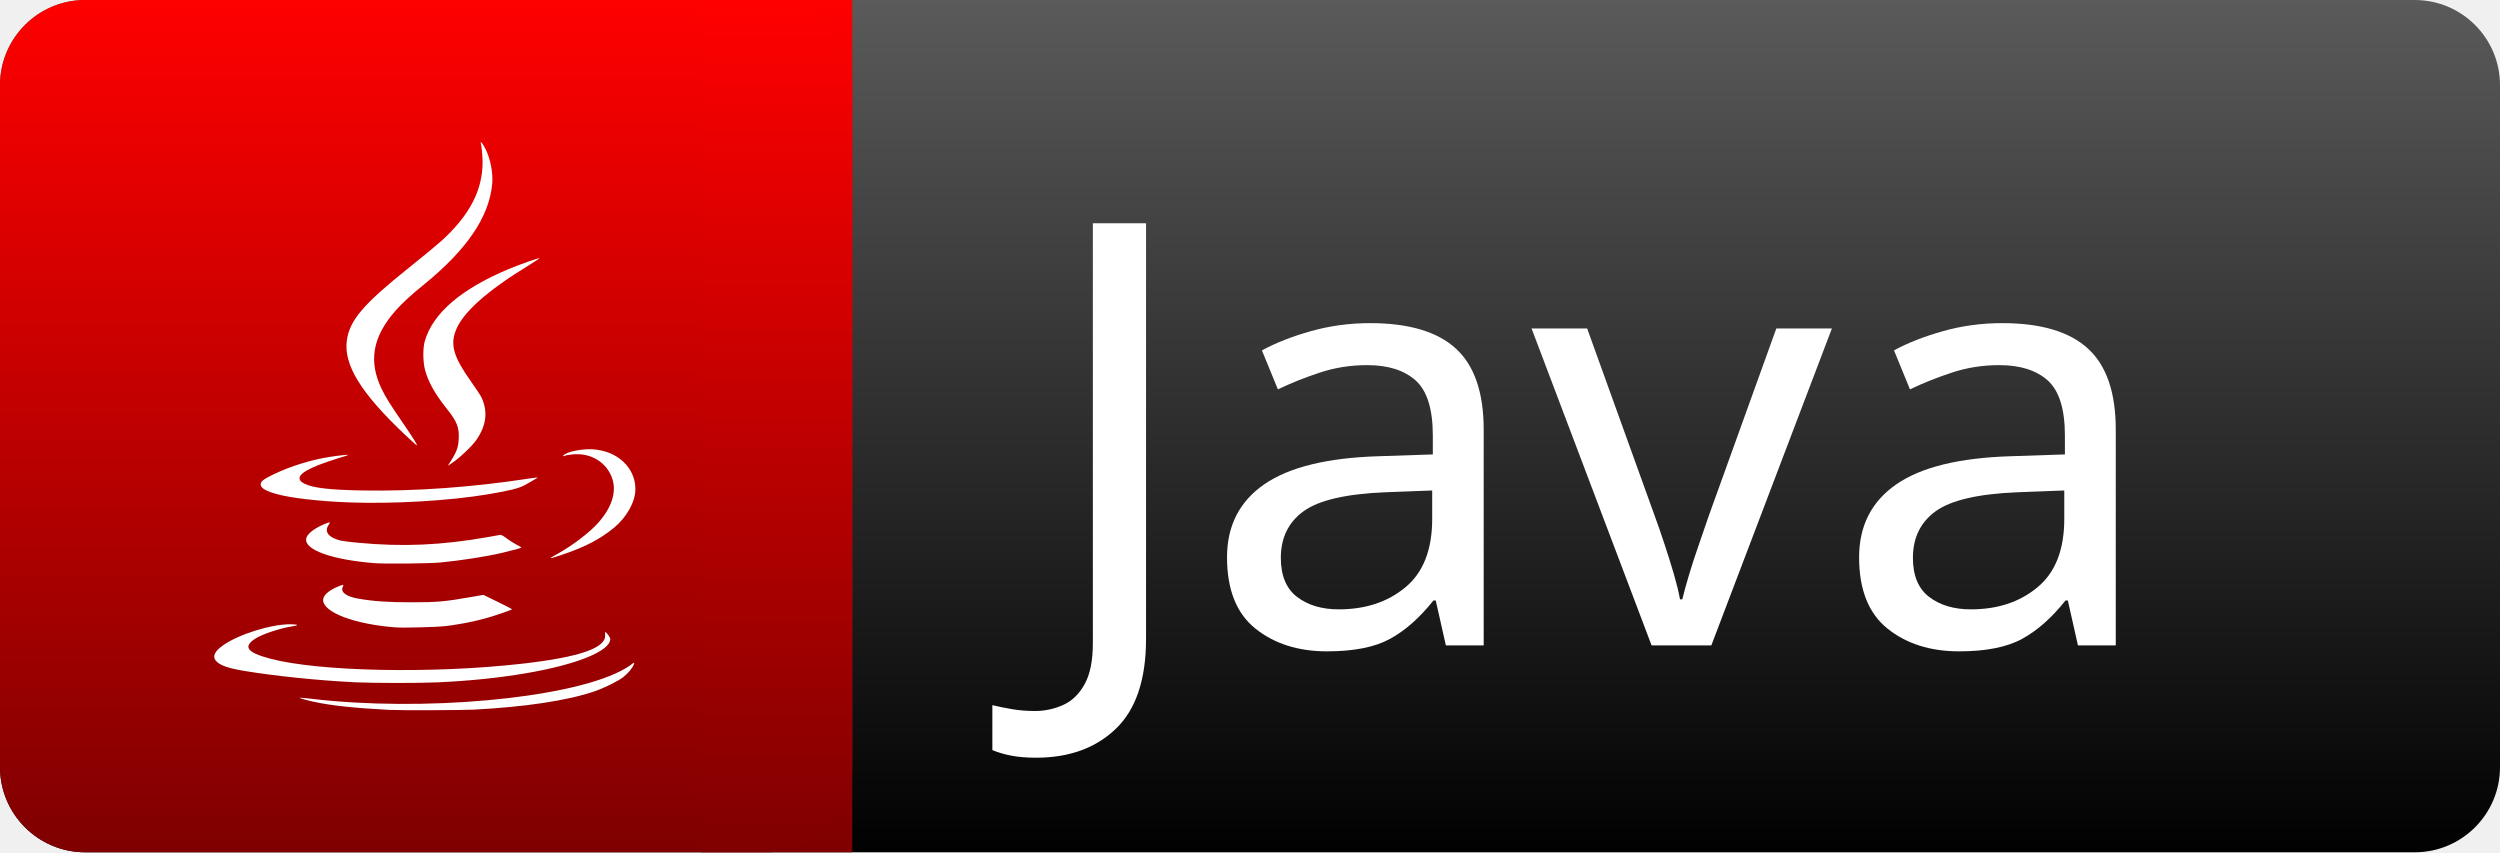
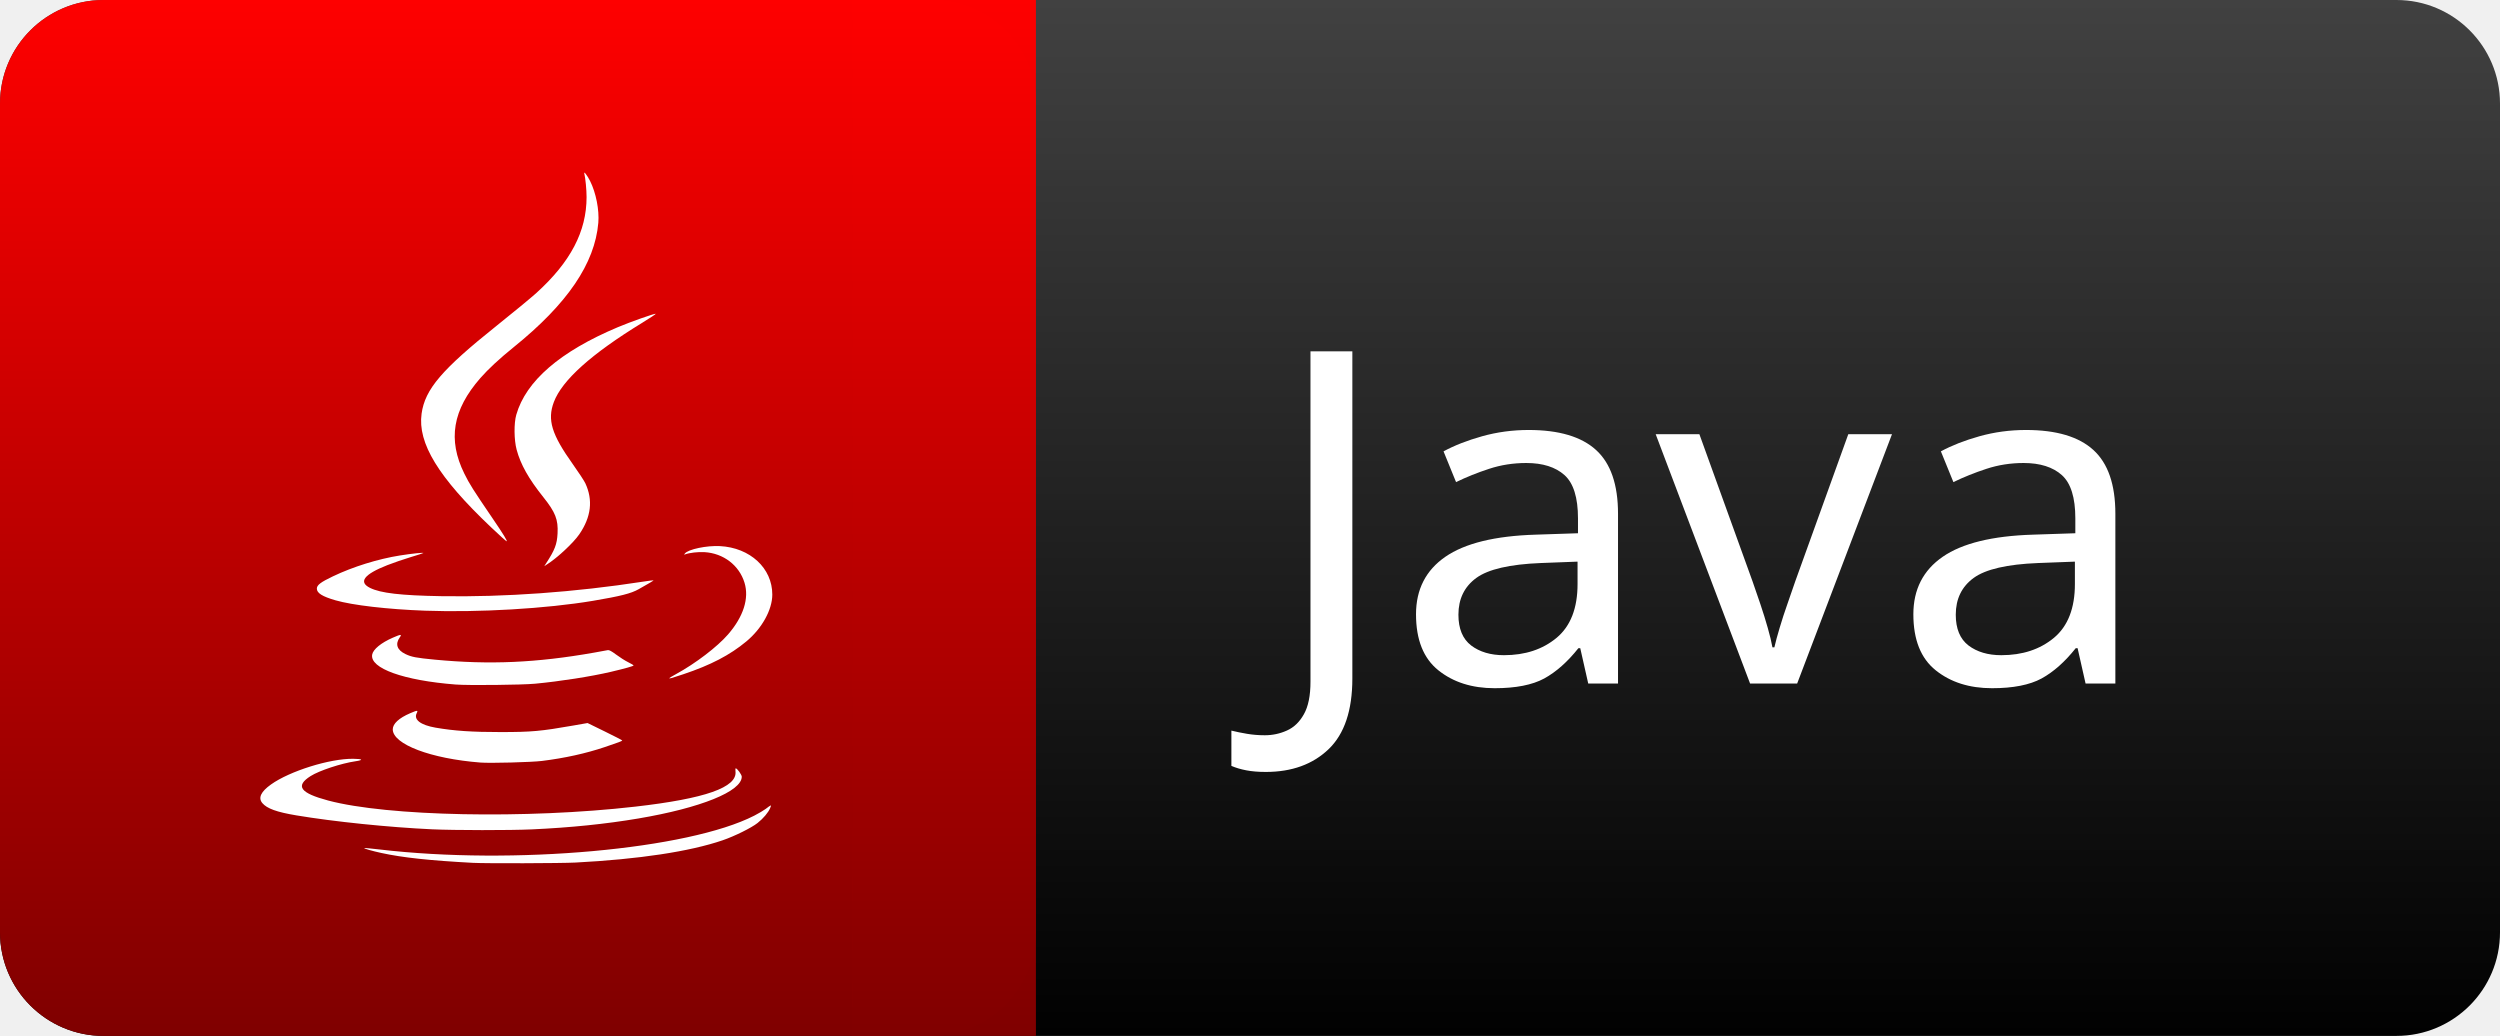
- <svg xmlns="http://www.w3.org/2000/svg" xmlns:xlink="http://www.w3.org/1999/xlink" width="440mm" height="150mm" viewBox="0 0 440 150" version="1.1" id="svg2146">
+ <svg xmlns="http://www.w3.org/2000/svg" xmlns:xlink="http://www.w3.org/1999/xlink" width="362mm" height="150mm" viewBox="0 0 362 150" version="1.1" id="svg2146">
  <defs id="defs2140">
    <linearGradient id="linearGradient1103">
      <stop style="stop-color:#800000;stop-opacity:1" offset="0" id="stop1099" />
      <stop style="stop-color:#ff0000;stop-opacity:1" offset="1" id="stop1101" />
    </linearGradient>
    <linearGradient id="Text_Background_Gradient-7">
      <stop style="stop-color:#000000;stop-opacity:1" offset="0" id="stop1022" />
-       <stop style="stop-color:#595959;stop-opacity:1" offset="1" id="stop1024" />
+       <stop style="stop-color:#404040;stop-opacity:1" offset="1" id="stop1024" />
    </linearGradient>
-     <linearGradient xlink:href="#Text_Background_Gradient-7" id="linearGradient1030" gradientUnits="userSpaceOnUse" x1="-8.5265128e-14" y1="150" x2="-8.5265128e-14" y2="0" gradientTransform="scale(0.8882722,1)" />
+     <linearGradient xlink:href="#Text_Background_Gradient-7" id="linearGradient1030" gradientUnits="userSpaceOnUse" x1="-8.5265128e-14" y1="150" x2="-8.5265128e-14" y2="0" gradientTransform="scale(0.7308058,1)" />
    <linearGradient xlink:href="#linearGradient1103" id="linearGradient1038" x1="-8.5265128e-14" y1="150" x2="-8.5265128e-14" y2="0" gradientUnits="userSpaceOnUse" />
    <linearGradient xlink:href="#linearGradient1103" id="linearGradient1038-0" x1="-8.5265128e-14" y1="150" x2="-8.5265128e-14" y2="0" gradientUnits="userSpaceOnUse" gradientTransform="matrix(0.177384,0,0,1,123.3924,0)" />
  </defs>
  <g id="layer1">
-     <rect style="opacity:0.996;fill:url(#linearGradient1030);fill-opacity:1;stroke-width:4.964;stroke-linecap:square;paint-order:stroke fill markers" id="rect7" width="440" height="150" x="-8.5265128e-14" y="0" ry="15" />
-     <text xml:space="preserve" style="font-style:normal;font-weight:normal;font-size:104.065px;line-height:1.25;font-family:sans-serif;fill:#ffffff;fill-opacity:1;stroke:none;stroke-width:0.542" x="182.764" y="113.59" id="text13-8">
-       <tspan id="tspan11-2" x="182.764" y="113.59" style="font-size:104.065px;fill:#ffffff;stroke-width:0.542">Java</tspan>
+     <rect style="opacity:0.996;fill:url(#linearGradient1030);fill-opacity:1;stroke-width:4.503;stroke-linecap:square;paint-order:stroke fill markers" id="rect7" width="362" height="150" x="-8.5265128e-14" y="0" ry="15" />
+     <text xml:space="preserve" style="font-style:normal;font-weight:normal;font-size:67.368px;line-height:1.25;font-family:sans-serif;fill:#ffffff;fill-opacity:1;stroke:none;stroke-width:0.351" x="183.553" y="98.98" id="text13-8">
+       <tspan id="tspan11-2" x="183.553" y="98.98" style="font-size:67.368px;fill:#ffffff;stroke-width:0.351">Java</tspan>
    </text>
  </g>
  <g id="layer4" />
  <g id="layer3">
    <rect style="opacity:0.996;fill:url(#linearGradient1038);fill-opacity:1;stroke-width:2.898;stroke-linecap:square;paint-order:stroke fill markers" id="rect7-3" width="150" height="150" x="-8.6153307e-14" y="2.8421709e-14" ry="15" />
    <rect style="opacity:0.996;fill:url(#linearGradient1038-0);fill-opacity:1;stroke-width:1.221;stroke-linecap:square;paint-order:stroke fill markers" id="rect7-3-0" width="26.608" height="150" x="123.392" y="0" />
  </g>
  <g id="layer2">
    <g id="g146" transform="matrix(0.9772589,0,0,0.9772634,0.03771626,1.959331)" style="fill:#ffffff">
      <g id="g158" transform="matrix(0.4886145,0,0,0.4886145,43.65391,43.90881)" style="fill:#ffffff">
        <path style="fill:#ffffff;stroke-width:0.265" d="m 54.023,167.685 c -13.204,-0.708 -21.275,-1.576 -27.787,-2.989 -2.763,-0.6 -5.363,-1.343 -5.215,-1.492 0.06,-0.06 2.123,0.127 4.584,0.416 40.699,4.79 93.728,0.007 113.726,-10.259 1.299,-0.667 2.846,-1.581 3.44,-2.033 1.771,-1.348 1.815,-1.356 1.351,-0.247 -0.568,1.36 -2.045,3.108 -3.819,4.521 -1.837,1.463 -6.935,3.987 -10.57,5.235 -9.948,3.413 -25.396,5.753 -44.621,6.758 -4.432,0.232 -27.213,0.297 -31.089,0.09 z M 41.587,157.513 c -13.105,-0.606 -29.652,-2.305 -41.143,-4.223 -5.924,-0.989 -8.92,-2.071 -10.311,-3.724 -1.329,-1.579 -0.461,-3.449 2.62,-5.647 5.712,-4.076 17.825,-7.862 24.922,-7.789 2.891,0.03 3.233,0.378 0.73,0.744 -4.349,0.636 -11.014,2.834 -13.637,4.498 -4.73,3 -3.188,5.144 5.332,7.416 17.992,4.797 60.061,5.633 93.133,1.851 21.244,-2.43 30.943,-5.841 30.378,-10.685 -0.06,-0.513 -0.026,-0.932 0.075,-0.932 0.437,0 1.826,1.929 1.826,2.536 0,4.453 -12.403,9.467 -31.353,12.674 -9.906,1.677 -20.569,2.768 -32.279,3.305 -6.67,0.306 -23.46,0.293 -30.295,-0.023 z M 56.272,137.272 c -15.044,-1.167 -26.596,-5.545 -26.59,-10.077 0.002,-1.687 1.892,-3.437 5.27,-4.878 2.252,-0.961 2.463,-0.96 1.981,0.007 -0.964,1.933 1.196,3.579 5.728,4.365 5.61,0.974 11.112,1.346 19.829,1.34 9.314,-0.006 12.1,-0.258 21.929,-1.982 l 4.334,-0.76 5.247,2.568 c 2.886,1.412 5.251,2.631 5.257,2.708 0.014,0.185 -0.994,0.57 -5.217,1.993 -5.803,1.956 -12.145,3.358 -19.114,4.227 -3.153,0.393 -15.664,0.721 -18.653,0.489 z m -7.49,-23.659 c -15.831,-1.231 -26.123,-4.924 -25.341,-9.094 0.298,-1.589 2.712,-3.565 6.232,-5.102 2.519,-1.1 2.858,-1.113 2.126,-0.085 -1.437,2.019 -0.828,3.805 1.718,5.034 1.858,0.898 3.267,1.165 8.996,1.709 16.541,1.571 30.729,0.945 48.154,-2.125 2.037,-0.359 3.948,-0.707 4.246,-0.774 0.367,-0.082 1.176,0.356 2.508,1.358 1.081,0.813 2.713,1.847 3.626,2.297 0.913,0.45 1.66,0.899 1.66,0.997 0,0.197 -2.589,0.924 -6.913,1.942 -5.97,1.405 -15.446,2.887 -22.985,3.594 -4.011,0.376 -20.226,0.544 -24.026,0.248 z m 64.772,-1.951 c 0,-0.06 0.923,-0.611 2.051,-1.226 5.862,-3.194 12.499,-8.262 15.765,-12.035 4.658,-5.383 6.422,-10.919 4.985,-15.638 -1.616,-5.307 -6.397,-8.963 -12.156,-9.297 -1.931,-0.112 -4.559,0.189 -5.843,0.67 -0.376,0.141 -0.387,0.103 -0.081,-0.273 1.034,-1.272 6.597,-2.439 10.625,-2.228 9.158,0.479 15.875,6.696 15.875,14.694 0,4.612 -3.149,10.295 -7.876,14.216 -5.005,4.151 -10.756,7.147 -19.094,9.945 -3.728,1.251 -4.251,1.396 -4.251,1.173 z M 39.471,91.219 C 28.154,90.806 17.48,89.568 12.299,88.067 8.309,86.91 6.662,85.878 6.662,84.53 c 0,-1.077 1.124,-1.935 4.895,-3.737 6.098,-2.914 13.631,-5.256 20.348,-6.325 3.501,-0.557 7.246,-0.946 7.037,-0.731 -0.073,0.075 -1.799,0.635 -3.836,1.245 -2.037,0.61 -5.223,1.705 -7.08,2.433 -7.076,2.776 -8.838,5.103 -5.223,6.898 3.185,1.581 9.353,2.297 21.564,2.503 19.214,0.324 40.535,-1.206 61.119,-4.386 1.746,-0.27 3.214,-0.457 3.262,-0.416 0.048,0.041 -0.488,0.4 -1.191,0.798 -0.703,0.398 -2.187,1.245 -3.298,1.883 -2.26,1.297 -5.526,2.129 -13.855,3.53 -14.121,2.375 -34.713,3.585 -50.932,2.994 z" id="path150" />
        <path style="fill:#ffffff;stroke-width:0.265" d="m 76.139,76.924 c 2.703,-4.146 3.343,-5.811 3.517,-9.145 0.219,-4.191 -0.65,-6.401 -4.326,-11.002 -4.443,-5.561 -6.891,-9.915 -8.085,-14.38 -0.795,-2.972 -0.846,-8.001 -0.108,-10.583 2.928,-10.246 13.302,-19.197 30.777,-26.554 3.842,-1.617 11.13,-4.197 11.504,-4.072 0.132,0.044 -1.701,1.268 -4.073,2.719 C 89.943,13.328 81.025,21.326 78.531,27.953 c -2.029,5.39 -0.688,9.791 5.731,18.808 1.761,2.474 3.479,5.093 3.817,5.821 2.375,5.11 1.77,10.223 -1.829,15.47 -1.786,2.603 -6.679,7.163 -9.834,9.162 l -0.794,0.503 z M 59.438,65.877 C 43.518,50.775 37.181,40.402 38.423,31.476 39.455,24.056 44.533,18.106 61.202,4.791 66.222,0.78 71.632,-3.68 73.223,-5.12 83.601,-14.518 88.454,-23.784 88.454,-34.202 c 0,-2.228 -0.34,-5.751 -0.689,-7.144 -0.22,-0.878 0.892,0.555 1.745,2.248 1.8,3.573 2.836,8.828 2.504,12.701 -1.058,12.347 -9.361,24.549 -25.653,37.699 -4.291,3.464 -7.74,6.66 -10.107,9.367 -8.433,9.646 -9.951,18.701 -4.861,29.001 1.557,3.151 2.62,4.835 8.518,13.494 3.383,4.967 4.633,7.011 4.287,7.011 -0.126,0 -2.268,-1.935 -4.761,-4.299 z" id="path148" />
      </g>
    </g>
  </g>
</svg>
